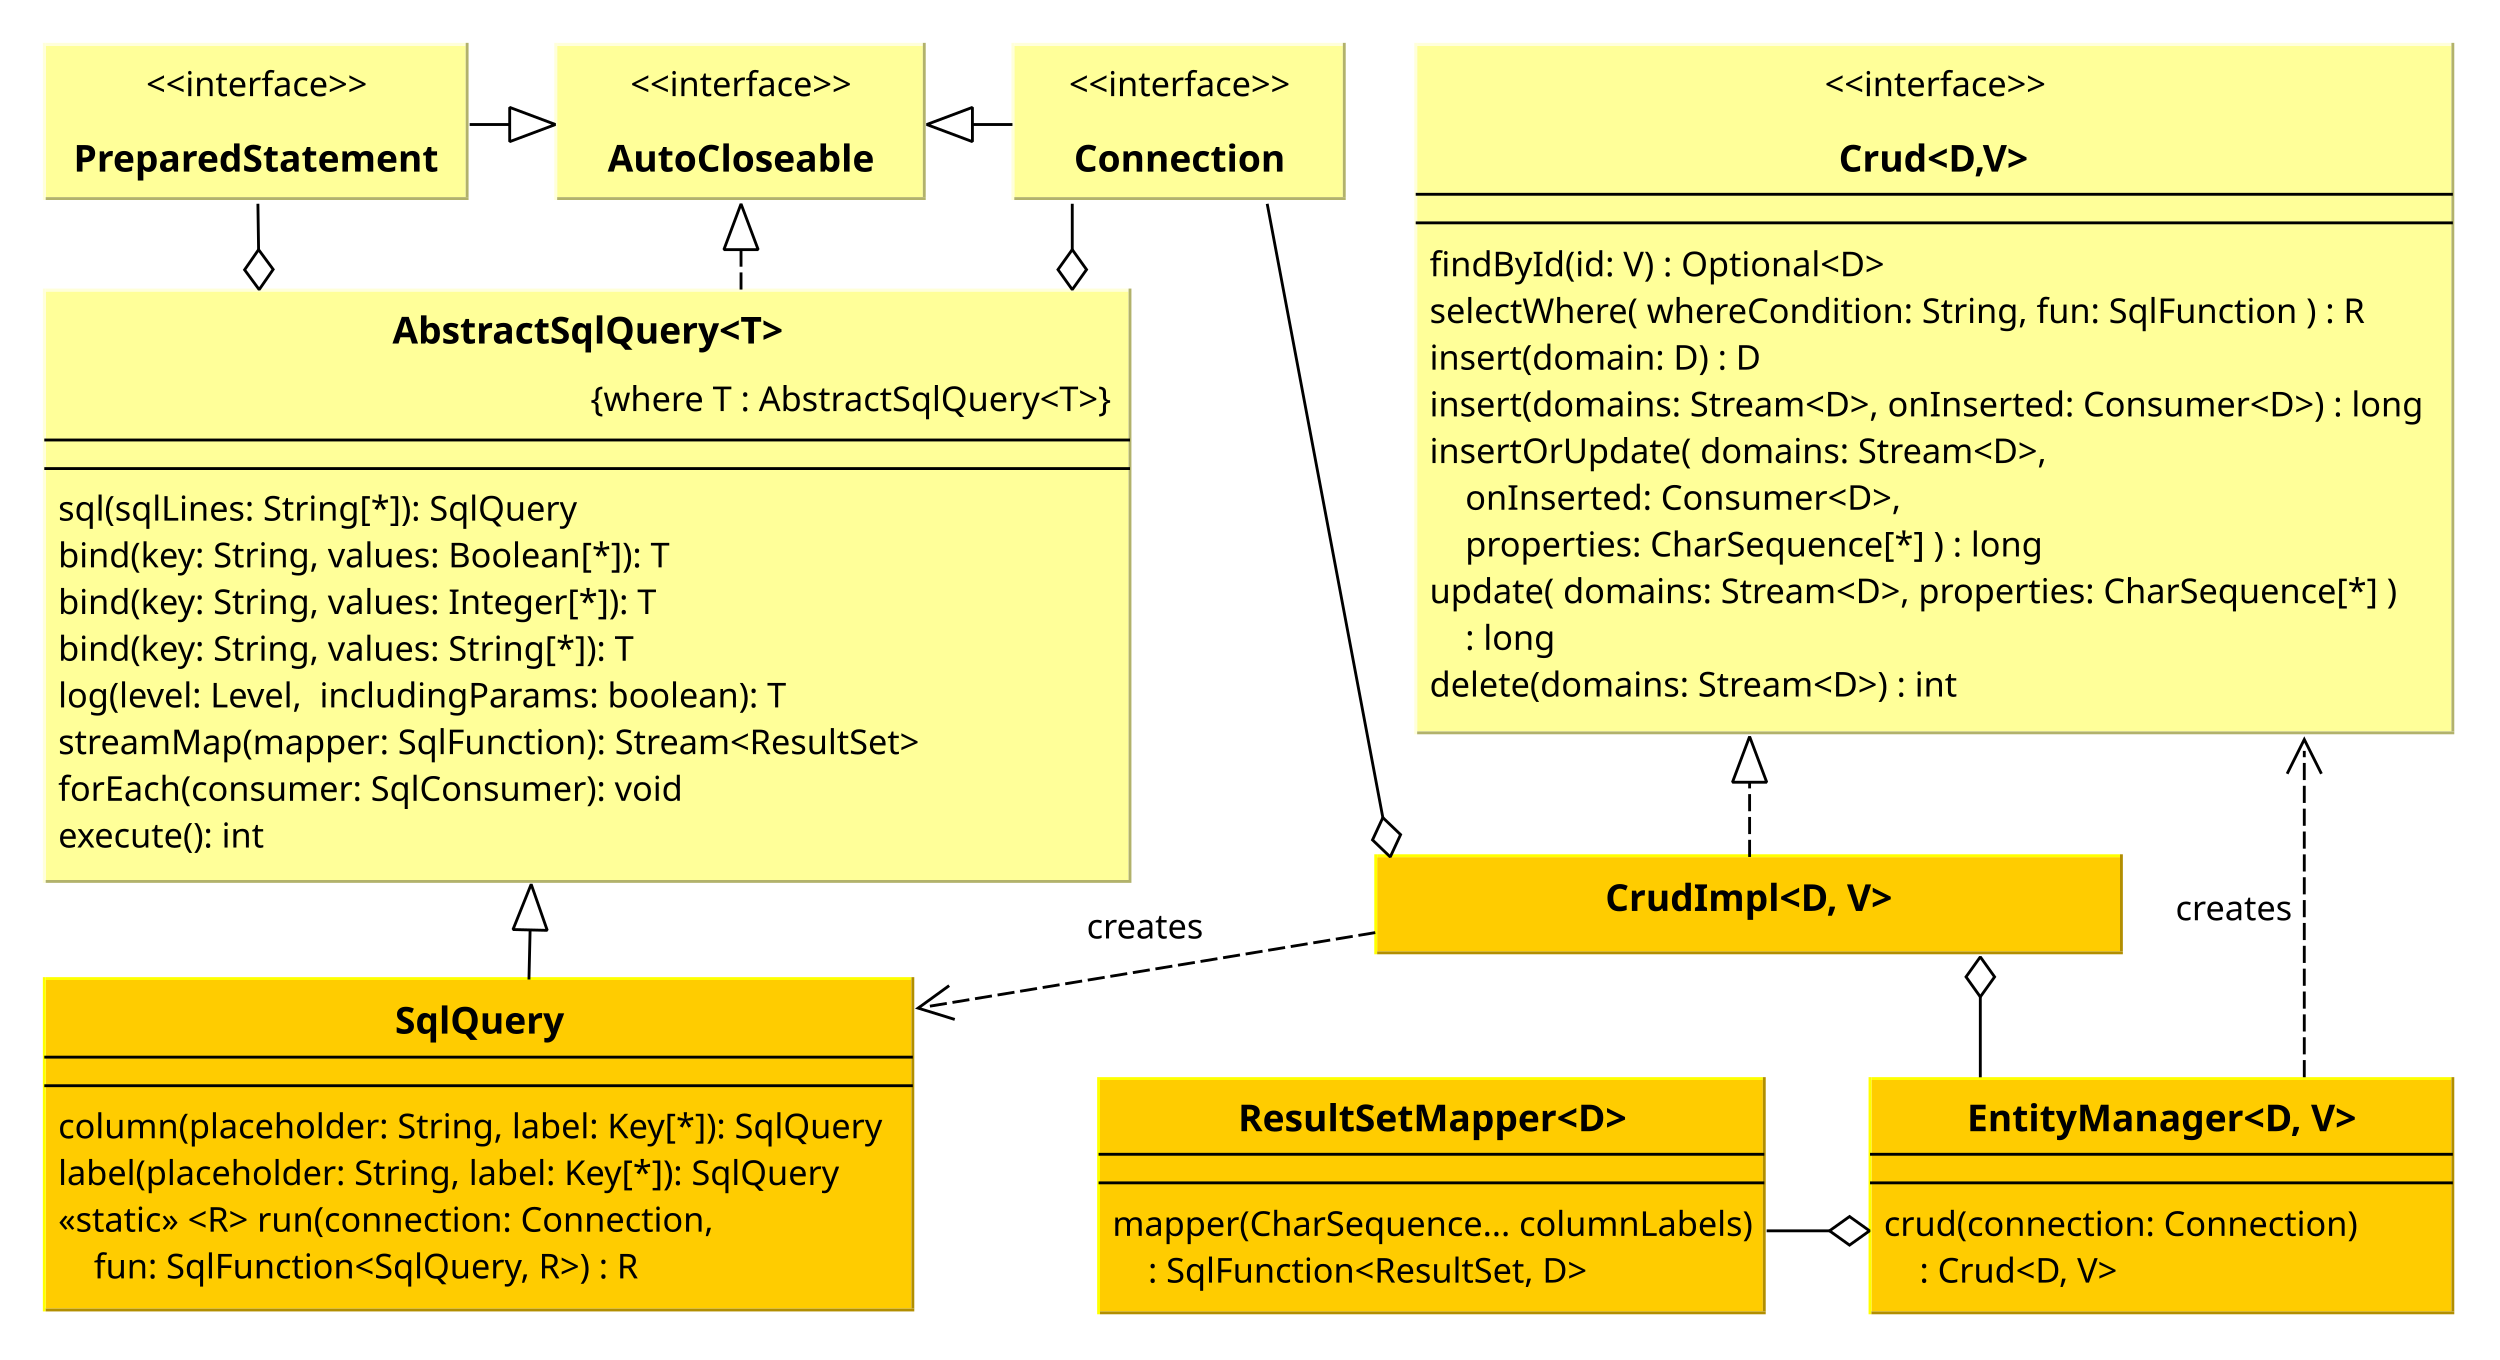
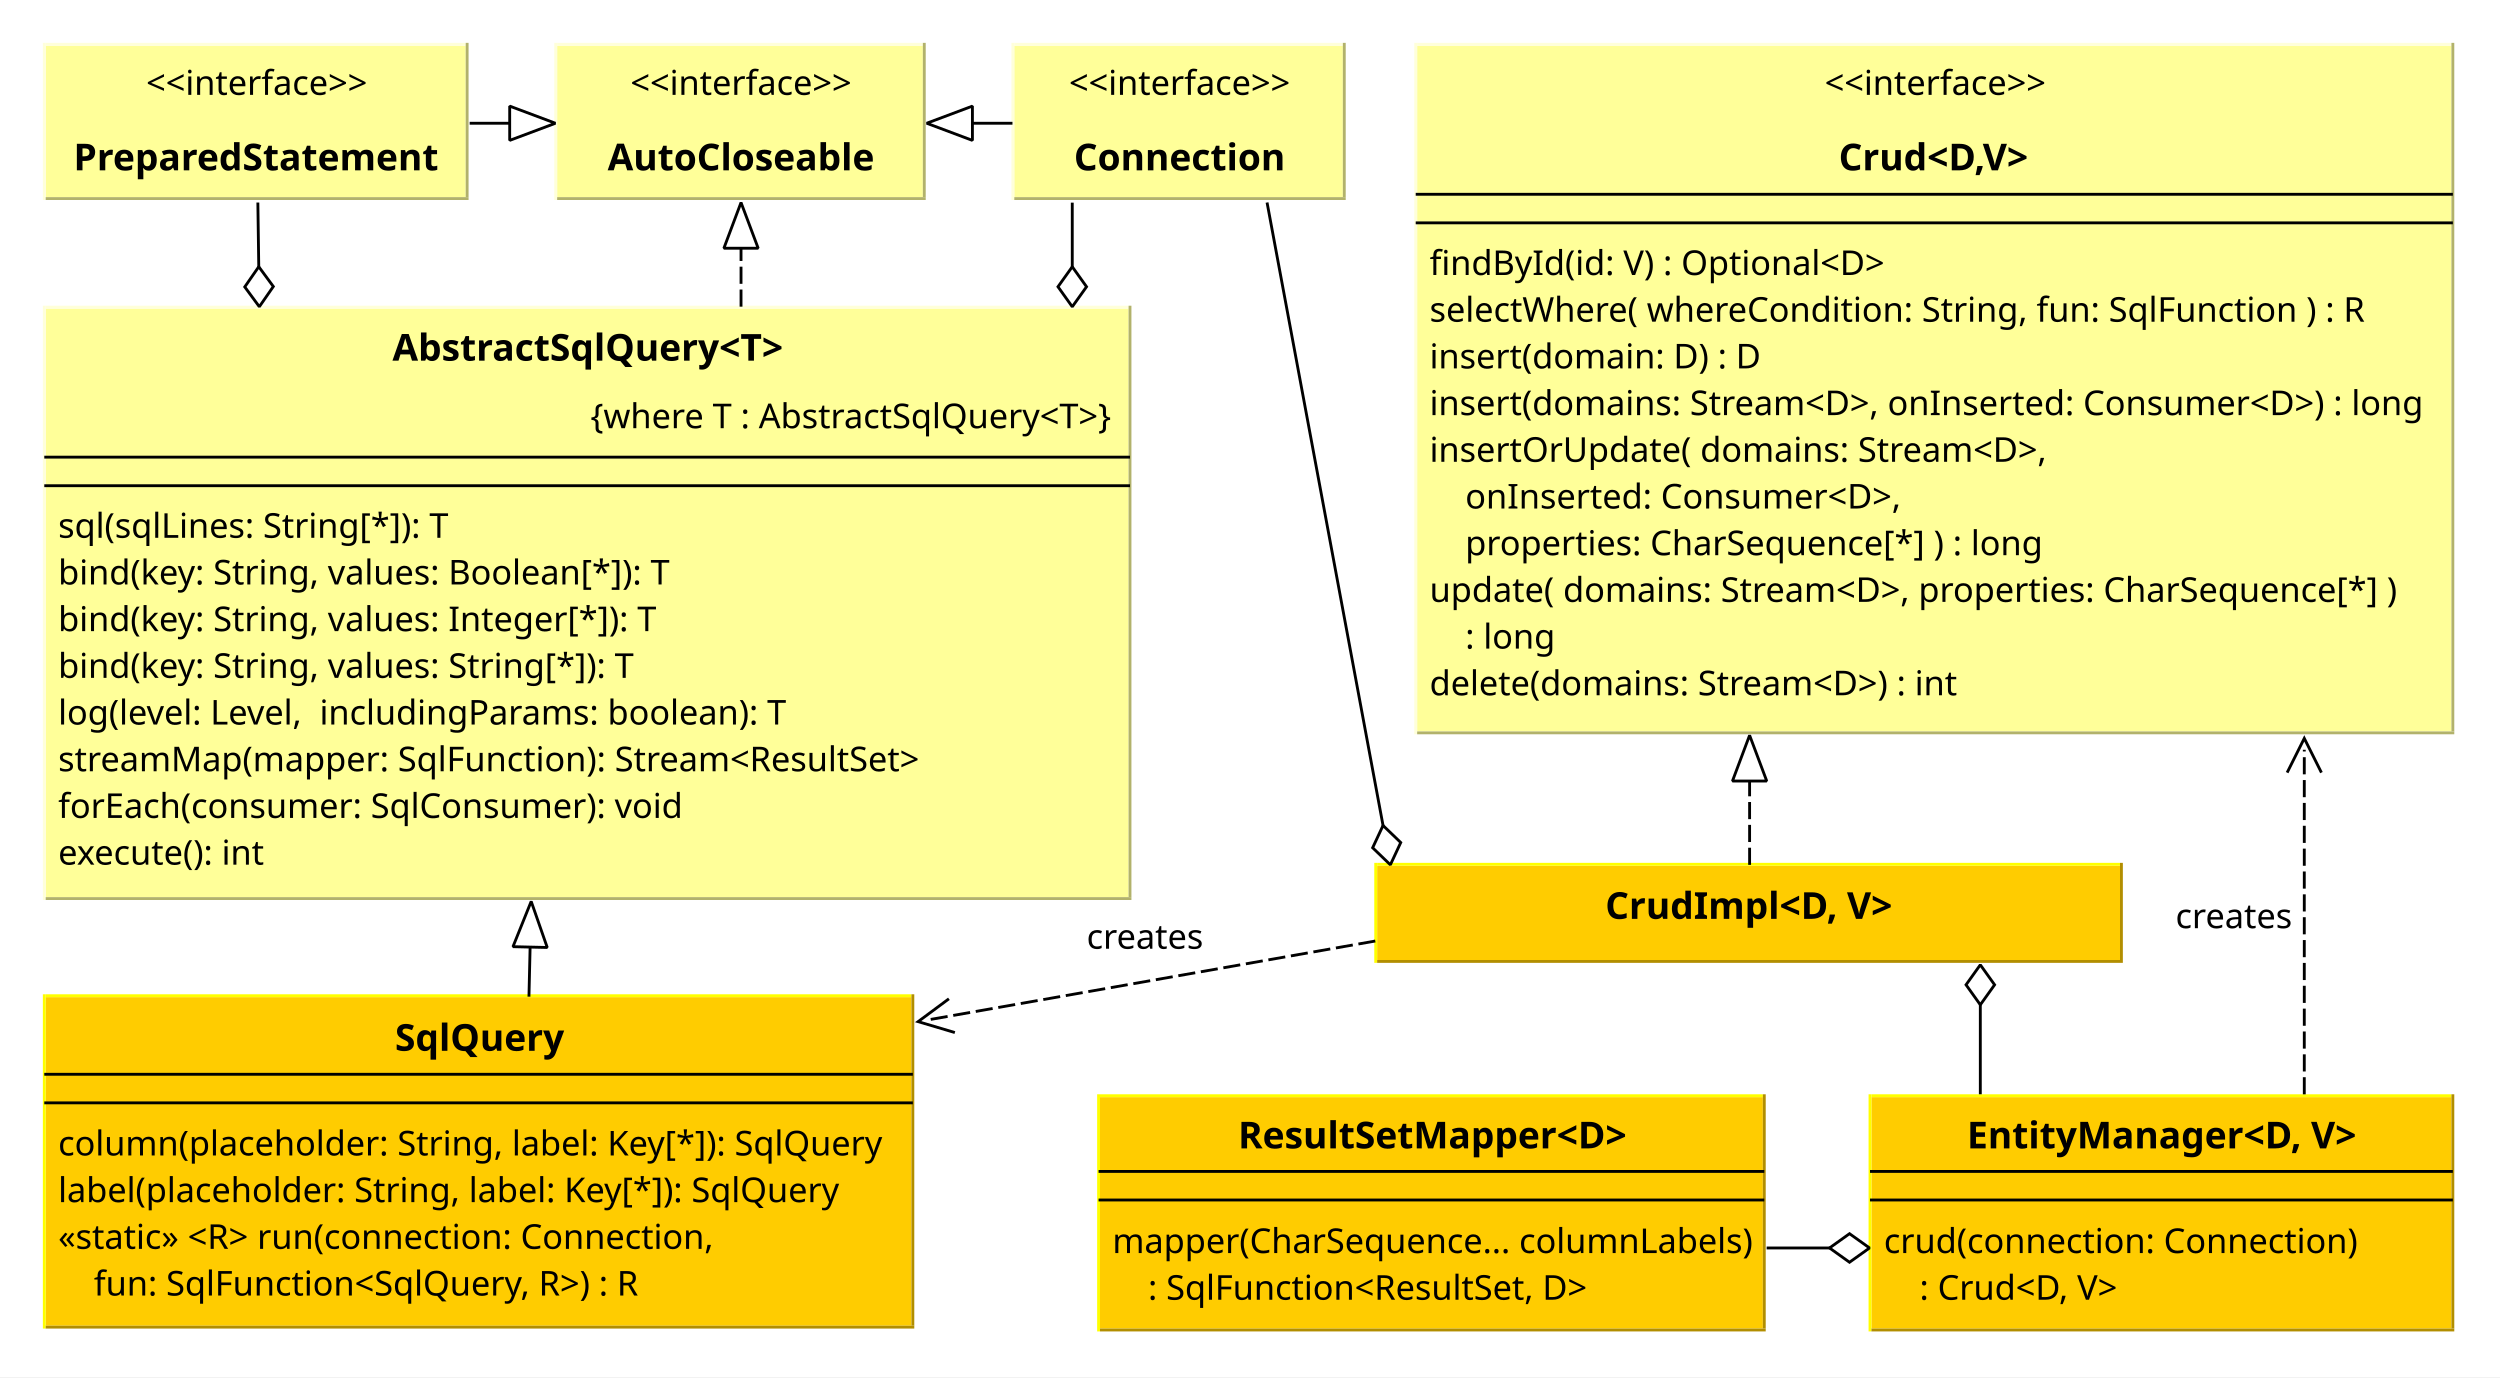
- <svg xmlns="http://www.w3.org/2000/svg" fill-opacity="1" color-rendering="auto" color-interpolation="auto" text-rendering="auto" stroke="black" stroke-linecap="square" width="875" stroke-miterlimit="10" shape-rendering="auto" stroke-opacity="1" fill="black" stroke-dasharray="none" font-weight="normal" stroke-width="1" height="476" font-family="'Dialog'" font-style="normal" stroke-linejoin="miter" font-size="12px" stroke-dashoffset="0" image-rendering="auto">
+ <svg xmlns="http://www.w3.org/2000/svg" fill-opacity="1" color-rendering="auto" color-interpolation="auto" text-rendering="auto" stroke="black" stroke-linecap="square" width="875" stroke-miterlimit="10" shape-rendering="auto" stroke-opacity="1" fill="black" stroke-dasharray="none" font-weight="normal" stroke-width="1" height="482" font-family="'Dialog'" font-style="normal" stroke-linejoin="miter" font-size="12px" stroke-dashoffset="0" image-rendering="auto">
  <defs id="genericDefs" />
  <g>
    <defs id="defs1">
      <clipPath clipPathUnits="userSpaceOnUse" id="clipPath1">
-         <path d="M0 0 L875 0 L875 476 L0 476 L0 0 Z" />
+         <path d="M0 0 L875 0 L875 482 L0 482 L0 0 Z" />
      </clipPath>
      <clipPath clipPathUnits="userSpaceOnUse" id="clipPath2">
-         <path d="M300 266 L1175 266 L1175 742 L300 742 L300 266 Z" />
+         <path d="M300 260 L1175 260 L1175 742 L300 742 L300 260 Z" />
      </clipPath>
      <clipPath clipPathUnits="userSpaceOnUse" id="clipPath3">
        <path d="M954 643 L954 726 L1159 726 L1159 643 Z" />
      </clipPath>
      <clipPath clipPathUnits="userSpaceOnUse" id="clipPath4">
        <path d="M684 643 L684 726 L918 726 L918 643 Z" />
      </clipPath>
      <clipPath clipPathUnits="userSpaceOnUse" id="clipPath5">
        <path d="M315 367 L315 575 L696 575 L696 367 Z" />
      </clipPath>
      <clipPath clipPathUnits="userSpaceOnUse" id="clipPath6">
-         <path d="M494 281 L494 336 L624 336 L624 281 Z" />
+         <path d="M494 275 L494 330 L624 330 L624 275 Z" />
      </clipPath>
      <clipPath clipPathUnits="userSpaceOnUse" id="clipPath7">
-         <path d="M795 281 L795 523 L1159 523 L1159 281 Z" />
+         <path d="M795 275 L795 517 L1159 517 L1159 275 Z" />
      </clipPath>
      <clipPath clipPathUnits="userSpaceOnUse" id="clipPath8">
-         <path d="M654 281 L654 336 L771 336 L771 281 Z" />
+         <path d="M654 275 L654 330 L771 330 L771 275 Z" />
      </clipPath>
      <clipPath clipPathUnits="userSpaceOnUse" id="clipPath9">
-         <path d="M781 565 L781 600 L1043 600 L1043 565 Z" />
+         <path d="M781 562 L781 597 L1043 597 L1043 562 Z" />
      </clipPath>
      <clipPath clipPathUnits="userSpaceOnUse" id="clipPath10">
        <path d="M315 608 L315 725 L620 725 L620 608 Z" />
      </clipPath>
      <clipPath clipPathUnits="userSpaceOnUse" id="clipPath11">
-         <path d="M315 281 L315 336 L464 336 L464 281 Z" />
+         <path d="M315 275 L315 330 L464 330 L464 275 Z" />
      </clipPath>
    </defs>
-     <g fill="white" text-rendering="geometricPrecision" shape-rendering="geometricPrecision" transform="translate(-300,-266)" stroke="white">
-       <rect x="300" width="875" height="476" y="266" clip-path="url(#clipPath2)" stroke="none" />
-     </g>
-     <g fill="rgb(255,204,0)" text-rendering="geometricPrecision" shape-rendering="geometricPrecision" transform="matrix(1,0,0,1,-300,-266)" stroke="rgb(255,204,0)">
+     <g fill="white" text-rendering="geometricPrecision" shape-rendering="geometricPrecision" transform="translate(-300,-260)" stroke="white">
+       <rect x="300" width="875" height="482" y="260" clip-path="url(#clipPath2)" stroke="none" />
+     </g>
+     <g fill="rgb(255,204,0)" text-rendering="geometricPrecision" shape-rendering="geometricPrecision" transform="matrix(1,0,0,1,-300,-260)" stroke="rgb(255,204,0)">
      <rect x="955" width="203" height="81" y="644" clip-path="url(#clipPath2)" stroke="none" />
      <rect x="954" y="643" clip-path="url(#clipPath2)" fill="yellow" width="1" height="83" stroke="none" />
      <rect x="955" y="643" clip-path="url(#clipPath2)" fill="yellow" width="203" height="1" stroke="none" />
      <rect x="955" y="725" clip-path="url(#clipPath2)" fill="rgb(178,142,0)" width="204" height="1" stroke="none" />
      <rect x="1158" y="643" clip-path="url(#clipPath2)" fill="rgb(178,142,0)" width="1" height="82" stroke="none" />
    </g>
-     <g font-size="13px" stroke-linecap="butt" transform="matrix(1,0,0,1,-300,-266)" text-rendering="geometricPrecision" font-family="sans-serif" shape-rendering="geometricPrecision" font-weight="bold" stroke-miterlimit="1.45">
+     <g font-size="13px" stroke-linecap="butt" transform="matrix(1,0,0,1,-300,-260)" text-rendering="geometricPrecision" font-family="sans-serif" shape-rendering="geometricPrecision" font-weight="bold" stroke-miterlimit="1.45">
      <text x="988.454" xml:space="preserve" y="661.927" clip-path="url(#clipPath3)" stroke="none">EntityManager&lt;D, V&gt;</text>
    </g>
-     <g text-rendering="geometricPrecision" shape-rendering="geometricPrecision" transform="matrix(1,0,0,1,-300,-266)">
+     <g text-rendering="geometricPrecision" shape-rendering="geometricPrecision" transform="matrix(1,0,0,1,-300,-260)">
      <line y2="670" fill="none" x1="955" clip-path="url(#clipPath3)" x2="1158" y1="670" />
      <line y2="680" fill="none" x1="955" clip-path="url(#clipPath3)" x2="1158" y1="680" />
      <text stroke-linecap="butt" x="959.36" y="698.564" clip-path="url(#clipPath3)" font-family="sans-serif" stroke="none" stroke-miterlimit="1.45" xml:space="preserve">crud(connection: Connection) </text>
      <text stroke-linecap="butt" x="959.36" y="714.908" clip-path="url(#clipPath3)" font-family="sans-serif" stroke="none" stroke-miterlimit="1.45" xml:space="preserve">    : Crud&lt;D, V&gt;</text>
      <rect x="685" y="644" clip-path="url(#clipPath2)" fill="rgb(255,204,0)" width="232" height="81" stroke="none" />
      <rect x="684" y="643" clip-path="url(#clipPath2)" fill="yellow" width="1" height="83" stroke="none" />
      <rect x="685" y="643" clip-path="url(#clipPath2)" fill="yellow" width="232" height="1" stroke="none" />
      <rect x="685" y="725" clip-path="url(#clipPath2)" fill="rgb(178,142,0)" width="233" height="1" stroke="none" />
      <rect x="917" y="643" clip-path="url(#clipPath2)" fill="rgb(178,142,0)" width="1" height="82" stroke="none" />
    </g>
-     <g font-size="13px" stroke-linecap="butt" transform="matrix(1,0,0,1,-300,-266)" text-rendering="geometricPrecision" font-family="sans-serif" shape-rendering="geometricPrecision" font-weight="bold" stroke-miterlimit="1.45">
+     <g font-size="13px" stroke-linecap="butt" transform="matrix(1,0,0,1,-300,-260)" text-rendering="geometricPrecision" font-family="sans-serif" shape-rendering="geometricPrecision" font-weight="bold" stroke-miterlimit="1.45">
      <text x="733.337" xml:space="preserve" y="661.927" clip-path="url(#clipPath4)" stroke="none">ResultSetMapper&lt;D&gt;</text>
    </g>
-     <g text-rendering="geometricPrecision" shape-rendering="geometricPrecision" transform="matrix(1,0,0,1,-300,-266)">
+     <g text-rendering="geometricPrecision" shape-rendering="geometricPrecision" transform="matrix(1,0,0,1,-300,-260)">
      <line y2="670" fill="none" x1="685" clip-path="url(#clipPath4)" x2="917" y1="670" />
      <line y2="680" fill="none" x1="685" clip-path="url(#clipPath4)" x2="917" y1="680" />
      <text stroke-linecap="butt" x="689.34" y="698.564" clip-path="url(#clipPath4)" font-family="sans-serif" stroke="none" stroke-miterlimit="1.45" xml:space="preserve">mapper(CharSequence... columnLabels)</text>
      <text stroke-linecap="butt" x="689.34" y="714.908" clip-path="url(#clipPath4)" font-family="sans-serif" stroke="none" stroke-miterlimit="1.45" xml:space="preserve">    : SqlFunction&lt;ResultSet, D&gt;</text>
      <rect x="316" y="368" clip-path="url(#clipPath2)" fill="rgb(255,255,153)" width="379" height="206" stroke="none" />
      <rect x="315" y="367" clip-path="url(#clipPath2)" fill="rgb(255,255,218)" width="1" height="208" stroke="none" />
      <rect x="316" y="367" clip-path="url(#clipPath2)" fill="rgb(255,255,218)" width="379" height="1" stroke="none" />
      <rect x="316" y="574" clip-path="url(#clipPath2)" fill="rgb(178,178,107)" width="380" height="1" stroke="none" />
      <rect x="695" y="367" clip-path="url(#clipPath2)" fill="rgb(178,178,107)" width="1" height="207" stroke="none" />
    </g>
-     <g font-size="13px" stroke-linecap="butt" transform="matrix(1,0,0,1,-300,-266)" text-rendering="geometricPrecision" font-family="sans-serif" shape-rendering="geometricPrecision" font-weight="bold" stroke-miterlimit="1.45">
+     <g font-size="13px" stroke-linecap="butt" transform="matrix(1,0,0,1,-300,-260)" text-rendering="geometricPrecision" font-family="sans-serif" shape-rendering="geometricPrecision" font-weight="bold" stroke-miterlimit="1.45">
      <text x="437.356" xml:space="preserve" y="386.237" clip-path="url(#clipPath5)" stroke="none">AbstractSqlQuery&lt;T&gt;</text>
      <text x="506.647" font-size="12px" y="409.874" clip-path="url(#clipPath5)" stroke="none" font-weight="normal" xml:space="preserve">{where T : AbstractSqlQuery&lt;T&gt;}</text>
    </g>
-     <g text-rendering="geometricPrecision" shape-rendering="geometricPrecision" transform="matrix(1,0,0,1,-300,-266)">
+     <g text-rendering="geometricPrecision" shape-rendering="geometricPrecision" transform="matrix(1,0,0,1,-300,-260)">
      <line y2="420" fill="none" x1="316" clip-path="url(#clipPath5)" x2="695" y1="420" />
      <line y2="430" fill="none" x1="316" clip-path="url(#clipPath5)" x2="695" y1="430" />
-       <text stroke-linecap="butt" x="320.36" y="448.218" clip-path="url(#clipPath5)" font-family="sans-serif" stroke="none" stroke-miterlimit="1.45" xml:space="preserve">sql(sqlLines: String[*]): SqlQuery</text>
+       <text stroke-linecap="butt" x="320.36" y="448.218" clip-path="url(#clipPath5)" font-family="sans-serif" stroke="none" stroke-miterlimit="1.45" xml:space="preserve">sql(sqlLines: String[*]): T</text>
      <text stroke-linecap="butt" x="320.36" y="464.562" clip-path="url(#clipPath5)" font-family="sans-serif" stroke="none" stroke-miterlimit="1.45" xml:space="preserve">bind(key: String, values: Boolean[*]): T</text>
      <text stroke-linecap="butt" x="320.36" y="480.906" clip-path="url(#clipPath5)" font-family="sans-serif" stroke="none" stroke-miterlimit="1.45" xml:space="preserve">bind(key: String, values: Integer[*]): T</text>
      <text stroke-linecap="butt" x="320.36" y="497.25" clip-path="url(#clipPath5)" font-family="sans-serif" stroke="none" stroke-miterlimit="1.45" xml:space="preserve">bind(key: String, values: String[*]): T</text>
      <text stroke-linecap="butt" x="320.36" y="513.595" clip-path="url(#clipPath5)" font-family="sans-serif" stroke="none" stroke-miterlimit="1.45" xml:space="preserve">log(level: Level,  includingParams: boolean): T</text>
      <text stroke-linecap="butt" x="320.36" y="529.939" clip-path="url(#clipPath5)" font-family="sans-serif" stroke="none" stroke-miterlimit="1.45" xml:space="preserve">streamMap(mapper: SqlFunction): Stream&lt;ResultSet&gt;</text>
      <text stroke-linecap="butt" x="320.36" y="546.283" clip-path="url(#clipPath5)" font-family="sans-serif" stroke="none" stroke-miterlimit="1.45" xml:space="preserve">forEach(consumer: SqlConsumer): void</text>
      <text stroke-linecap="butt" x="320.36" y="562.627" clip-path="url(#clipPath5)" font-family="sans-serif" stroke="none" stroke-miterlimit="1.45" xml:space="preserve">execute(): int</text>
-       <rect x="495" y="282" clip-path="url(#clipPath2)" fill="rgb(255,255,153)" width="128" height="53" stroke="none" />
-       <rect x="494" y="281" clip-path="url(#clipPath2)" fill="rgb(255,255,218)" width="1" height="55" stroke="none" />
-       <rect x="495" y="281" clip-path="url(#clipPath2)" fill="rgb(255,255,218)" width="128" height="1" stroke="none" />
-       <rect x="495" y="335" clip-path="url(#clipPath2)" fill="rgb(178,178,107)" width="129" height="1" stroke="none" />
-       <rect x="623" y="281" clip-path="url(#clipPath2)" fill="rgb(178,178,107)" width="1" height="54" stroke="none" />
-       <text stroke-linecap="butt" x="520.654" y="299.648" clip-path="url(#clipPath6)" font-family="sans-serif" stroke="none" stroke-miterlimit="1.45" xml:space="preserve">&lt;&lt;interface&gt;&gt;</text>
-     </g>
-     <g font-size="13px" stroke-linecap="butt" transform="matrix(1,0,0,1,-300,-266)" text-rendering="geometricPrecision" font-family="sans-serif" shape-rendering="geometricPrecision" font-weight="bold" stroke-miterlimit="1.45">
-       <text x="512.677" xml:space="preserve" y="326.061" clip-path="url(#clipPath6)" stroke="none">AutoCloseable</text>
-     </g>
-     <g fill="rgb(255,255,153)" text-rendering="geometricPrecision" shape-rendering="geometricPrecision" transform="matrix(1,0,0,1,-300,-266)" stroke="rgb(255,255,153)">
-       <rect x="796" width="362" height="240" y="282" clip-path="url(#clipPath2)" stroke="none" />
-       <rect x="795" y="281" clip-path="url(#clipPath2)" fill="rgb(255,255,218)" width="1" height="242" stroke="none" />
-       <rect x="796" y="281" clip-path="url(#clipPath2)" fill="rgb(255,255,218)" width="362" height="1" stroke="none" />
-       <rect x="796" y="522" clip-path="url(#clipPath2)" fill="rgb(178,178,107)" width="363" height="1" stroke="none" />
-       <rect x="1158" y="281" clip-path="url(#clipPath2)" fill="rgb(178,178,107)" width="1" height="241" stroke="none" />
-     </g>
-     <g text-rendering="geometricPrecision" stroke-miterlimit="1.45" shape-rendering="geometricPrecision" font-family="sans-serif" transform="matrix(1,0,0,1,-300,-266)" stroke-linecap="butt">
-       <text x="938.654" xml:space="preserve" y="299.648" clip-path="url(#clipPath7)" stroke="none">&lt;&lt;interface&gt;&gt;</text>
-       <text x="943.56" font-size="13px" y="326.061" clip-path="url(#clipPath7)" stroke="none" font-weight="bold" xml:space="preserve">Crud&lt;D,V&gt;</text>
-       <line stroke-linecap="square" clip-path="url(#clipPath7)" fill="none" x1="796" x2="1158" y1="334" y2="334" stroke-miterlimit="10" />
-       <line stroke-linecap="square" clip-path="url(#clipPath7)" fill="none" x1="796" x2="1158" y1="344" y2="344" stroke-miterlimit="10" />
-       <text x="800.36" xml:space="preserve" y="362.698" clip-path="url(#clipPath7)" stroke="none">findById(id: V) : Optional&lt;D&gt;</text>
-       <text x="800.36" xml:space="preserve" y="379.042" clip-path="url(#clipPath7)" stroke="none">selectWhere( whereCondition: String, fun: SqlFunction ) : R</text>
-       <text x="800.36" xml:space="preserve" y="395.386" clip-path="url(#clipPath7)" stroke="none">insert(domain: D) : D</text>
-       <text x="800.36" xml:space="preserve" y="411.731" clip-path="url(#clipPath7)" stroke="none">insert(domains: Stream&lt;D&gt;, onInserted: Consumer&lt;D&gt;) : long</text>
-       <text x="800.36" xml:space="preserve" y="428.075" clip-path="url(#clipPath7)" stroke="none">insertOrUpdate( domains: Stream&lt;D&gt;,</text>
-       <text x="800.36" xml:space="preserve" y="444.419" clip-path="url(#clipPath7)" stroke="none">    onInserted: Consumer&lt;D&gt;,</text>
-       <text x="800.36" xml:space="preserve" y="460.763" clip-path="url(#clipPath7)" stroke="none">    properties: CharSequence[*] ) : long</text>
-       <text x="800.36" xml:space="preserve" y="477.107" clip-path="url(#clipPath7)" stroke="none">update( domains: Stream&lt;D&gt;, properties: CharSequence[*] )</text>
-       <text x="800.36" xml:space="preserve" y="493.451" clip-path="url(#clipPath7)" stroke="none">    : long</text>
-       <text x="800.36" xml:space="preserve" y="509.795" clip-path="url(#clipPath7)" stroke="none">delete(domains: Stream&lt;D&gt;) : int</text>
-     </g>
-     <g fill="rgb(255,255,153)" text-rendering="geometricPrecision" shape-rendering="geometricPrecision" transform="matrix(1,0,0,1,-300,-266)" stroke="rgb(255,255,153)">
-       <rect x="655" width="115" height="53" y="282" clip-path="url(#clipPath2)" stroke="none" />
-       <rect x="654" y="281" clip-path="url(#clipPath2)" fill="rgb(255,255,218)" width="1" height="55" stroke="none" />
-       <rect x="655" y="281" clip-path="url(#clipPath2)" fill="rgb(255,255,218)" width="115" height="1" stroke="none" />
-       <rect x="655" y="335" clip-path="url(#clipPath2)" fill="rgb(178,178,107)" width="116" height="1" stroke="none" />
-       <rect x="770" y="281" clip-path="url(#clipPath2)" fill="rgb(178,178,107)" width="1" height="54" stroke="none" />
-     </g>
-     <g text-rendering="geometricPrecision" stroke-miterlimit="1.45" shape-rendering="geometricPrecision" font-family="sans-serif" transform="matrix(1,0,0,1,-300,-266)" stroke-linecap="butt">
-       <text x="674.154" xml:space="preserve" y="299.648" clip-path="url(#clipPath8)" stroke="none">&lt;&lt;interface&gt;&gt;</text>
-       <text x="675.875" font-size="13px" y="326.061" clip-path="url(#clipPath8)" stroke="none" font-weight="bold" xml:space="preserve">Connection</text>
-     </g>
-     <g fill="rgb(255,204,0)" text-rendering="geometricPrecision" shape-rendering="geometricPrecision" transform="matrix(1,0,0,1,-300,-266)" stroke="rgb(255,204,0)">
-       <rect x="782" width="260" height="33" y="566" clip-path="url(#clipPath2)" stroke="none" />
-       <rect x="781" y="565" clip-path="url(#clipPath2)" fill="yellow" width="1" height="35" stroke="none" />
-       <rect x="782" y="565" clip-path="url(#clipPath2)" fill="yellow" width="260" height="1" stroke="none" />
-       <rect x="782" y="599" clip-path="url(#clipPath2)" fill="rgb(178,142,0)" width="261" height="1" stroke="none" />
-       <rect x="1042" y="565" clip-path="url(#clipPath2)" fill="rgb(178,142,0)" width="1" height="34" stroke="none" />
-     </g>
-     <g font-size="13px" stroke-linecap="butt" transform="matrix(1,0,0,1,-300,-266)" text-rendering="geometricPrecision" font-family="sans-serif" shape-rendering="geometricPrecision" font-weight="bold" stroke-miterlimit="1.45">
-       <text x="861.861" xml:space="preserve" y="584.822" clip-path="url(#clipPath9)" stroke="none">CrudImpl&lt;D, V&gt;</text>
-     </g>
-     <g fill="rgb(255,204,0)" text-rendering="geometricPrecision" shape-rendering="geometricPrecision" transform="matrix(1,0,0,1,-300,-266)" stroke="rgb(255,204,0)">
+       <rect x="495" y="276" clip-path="url(#clipPath2)" fill="rgb(255,255,153)" width="128" height="53" stroke="none" />
+       <rect x="494" y="275" clip-path="url(#clipPath2)" fill="rgb(255,255,218)" width="1" height="55" stroke="none" />
+       <rect x="495" y="275" clip-path="url(#clipPath2)" fill="rgb(255,255,218)" width="128" height="1" stroke="none" />
+       <rect x="495" y="329" clip-path="url(#clipPath2)" fill="rgb(178,178,107)" width="129" height="1" stroke="none" />
+       <rect x="623" y="275" clip-path="url(#clipPath2)" fill="rgb(178,178,107)" width="1" height="54" stroke="none" />
+       <text stroke-linecap="butt" x="520.654" y="293.206" clip-path="url(#clipPath6)" font-family="sans-serif" stroke="none" stroke-miterlimit="1.45" xml:space="preserve">&lt;&lt;interface&gt;&gt;</text>
+     </g>
+     <g font-size="13px" stroke-linecap="butt" transform="matrix(1,0,0,1,-300,-260)" text-rendering="geometricPrecision" font-family="sans-serif" shape-rendering="geometricPrecision" font-weight="bold" stroke-miterlimit="1.45">
+       <text x="512.677" xml:space="preserve" y="319.619" clip-path="url(#clipPath6)" stroke="none">AutoCloseable</text>
+     </g>
+     <g fill="rgb(255,255,153)" text-rendering="geometricPrecision" shape-rendering="geometricPrecision" transform="matrix(1,0,0,1,-300,-260)" stroke="rgb(255,255,153)">
+       <rect x="796" width="362" height="240" y="276" clip-path="url(#clipPath2)" stroke="none" />
+       <rect x="795" y="275" clip-path="url(#clipPath2)" fill="rgb(255,255,218)" width="1" height="242" stroke="none" />
+       <rect x="796" y="275" clip-path="url(#clipPath2)" fill="rgb(255,255,218)" width="362" height="1" stroke="none" />
+       <rect x="796" y="516" clip-path="url(#clipPath2)" fill="rgb(178,178,107)" width="363" height="1" stroke="none" />
+       <rect x="1158" y="275" clip-path="url(#clipPath2)" fill="rgb(178,178,107)" width="1" height="241" stroke="none" />
+     </g>
+     <g text-rendering="geometricPrecision" stroke-miterlimit="1.45" shape-rendering="geometricPrecision" font-family="sans-serif" transform="matrix(1,0,0,1,-300,-260)" stroke-linecap="butt">
+       <text x="938.654" xml:space="preserve" y="293.206" clip-path="url(#clipPath7)" stroke="none">&lt;&lt;interface&gt;&gt;</text>
+       <text x="943.56" font-size="13px" y="319.619" clip-path="url(#clipPath7)" stroke="none" font-weight="bold" xml:space="preserve">Crud&lt;D,V&gt;</text>
+       <line stroke-linecap="square" clip-path="url(#clipPath7)" fill="none" x1="796" x2="1158" y1="328" y2="328" stroke-miterlimit="10" />
+       <line stroke-linecap="square" clip-path="url(#clipPath7)" fill="none" x1="796" x2="1158" y1="338" y2="338" stroke-miterlimit="10" />
+       <text x="800.36" xml:space="preserve" y="356.256" clip-path="url(#clipPath7)" stroke="none">findById(id: V) : Optional&lt;D&gt;</text>
+       <text x="800.36" xml:space="preserve" y="372.6" clip-path="url(#clipPath7)" stroke="none">selectWhere( whereCondition: String, fun: SqlFunction ) : R</text>
+       <text x="800.36" xml:space="preserve" y="388.945" clip-path="url(#clipPath7)" stroke="none">insert(domain: D) : D</text>
+       <text x="800.36" xml:space="preserve" y="405.289" clip-path="url(#clipPath7)" stroke="none">insert(domains: Stream&lt;D&gt;, onInserted: Consumer&lt;D&gt;) : long</text>
+       <text x="800.36" xml:space="preserve" y="421.633" clip-path="url(#clipPath7)" stroke="none">insertOrUpdate( domains: Stream&lt;D&gt;,</text>
+       <text x="800.36" xml:space="preserve" y="437.977" clip-path="url(#clipPath7)" stroke="none">    onInserted: Consumer&lt;D&gt;,</text>
+       <text x="800.36" xml:space="preserve" y="454.321" clip-path="url(#clipPath7)" stroke="none">    properties: CharSequence[*] ) : long</text>
+       <text x="800.36" xml:space="preserve" y="470.665" clip-path="url(#clipPath7)" stroke="none">update( domains: Stream&lt;D&gt;, properties: CharSequence[*] )</text>
+       <text x="800.36" xml:space="preserve" y="487.009" clip-path="url(#clipPath7)" stroke="none">    : long</text>
+       <text x="800.36" xml:space="preserve" y="503.353" clip-path="url(#clipPath7)" stroke="none">delete(domains: Stream&lt;D&gt;) : int</text>
+     </g>
+     <g fill="rgb(255,255,153)" text-rendering="geometricPrecision" shape-rendering="geometricPrecision" transform="matrix(1,0,0,1,-300,-260)" stroke="rgb(255,255,153)">
+       <rect x="655" width="115" height="53" y="276" clip-path="url(#clipPath2)" stroke="none" />
+       <rect x="654" y="275" clip-path="url(#clipPath2)" fill="rgb(255,255,218)" width="1" height="55" stroke="none" />
+       <rect x="655" y="275" clip-path="url(#clipPath2)" fill="rgb(255,255,218)" width="115" height="1" stroke="none" />
+       <rect x="655" y="329" clip-path="url(#clipPath2)" fill="rgb(178,178,107)" width="116" height="1" stroke="none" />
+       <rect x="770" y="275" clip-path="url(#clipPath2)" fill="rgb(178,178,107)" width="1" height="54" stroke="none" />
+     </g>
+     <g text-rendering="geometricPrecision" stroke-miterlimit="1.45" shape-rendering="geometricPrecision" font-family="sans-serif" transform="matrix(1,0,0,1,-300,-260)" stroke-linecap="butt">
+       <text x="674.154" xml:space="preserve" y="293.206" clip-path="url(#clipPath8)" stroke="none">&lt;&lt;interface&gt;&gt;</text>
+       <text x="675.875" font-size="13px" y="319.619" clip-path="url(#clipPath8)" stroke="none" font-weight="bold" xml:space="preserve">Connection</text>
+     </g>
+     <g fill="rgb(255,204,0)" text-rendering="geometricPrecision" shape-rendering="geometricPrecision" transform="matrix(1,0,0,1,-300,-260)" stroke="rgb(255,204,0)">
+       <rect x="782" width="260" height="33" y="563" clip-path="url(#clipPath2)" stroke="none" />
+       <rect x="781" y="562" clip-path="url(#clipPath2)" fill="yellow" width="1" height="35" stroke="none" />
+       <rect x="782" y="562" clip-path="url(#clipPath2)" fill="yellow" width="260" height="1" stroke="none" />
+       <rect x="782" y="596" clip-path="url(#clipPath2)" fill="rgb(178,142,0)" width="261" height="1" stroke="none" />
+       <rect x="1042" y="562" clip-path="url(#clipPath2)" fill="rgb(178,142,0)" width="1" height="34" stroke="none" />
+     </g>
+     <g font-size="13px" stroke-linecap="butt" transform="matrix(1,0,0,1,-300,-260)" text-rendering="geometricPrecision" font-family="sans-serif" shape-rendering="geometricPrecision" font-weight="bold" stroke-miterlimit="1.45">
+       <text x="861.861" xml:space="preserve" y="581.601" clip-path="url(#clipPath9)" stroke="none">CrudImpl&lt;D, V&gt;</text>
+     </g>
+     <g fill="rgb(255,204,0)" text-rendering="geometricPrecision" shape-rendering="geometricPrecision" transform="matrix(1,0,0,1,-300,-260)" stroke="rgb(255,204,0)">
      <rect x="316" width="303" height="115" y="609" clip-path="url(#clipPath2)" stroke="none" />
      <rect x="315" y="608" clip-path="url(#clipPath2)" fill="yellow" width="1" height="117" stroke="none" />
      <rect x="316" y="608" clip-path="url(#clipPath2)" fill="yellow" width="303" height="1" stroke="none" />
      <rect x="316" y="724" clip-path="url(#clipPath2)" fill="rgb(178,142,0)" width="304" height="1" stroke="none" />
      <rect x="619" y="608" clip-path="url(#clipPath2)" fill="rgb(178,142,0)" width="1" height="116" stroke="none" />
    </g>
-     <g font-size="13px" stroke-linecap="butt" transform="matrix(1,0,0,1,-300,-266)" text-rendering="geometricPrecision" font-family="sans-serif" shape-rendering="geometricPrecision" font-weight="bold" stroke-miterlimit="1.45">
+     <g font-size="13px" stroke-linecap="butt" transform="matrix(1,0,0,1,-300,-260)" text-rendering="geometricPrecision" font-family="sans-serif" shape-rendering="geometricPrecision" font-weight="bold" stroke-miterlimit="1.45">
      <text x="438.246" xml:space="preserve" y="627.767" clip-path="url(#clipPath10)" stroke="none">SqlQuery</text>
    </g>
-     <g text-rendering="geometricPrecision" shape-rendering="geometricPrecision" transform="matrix(1,0,0,1,-300,-266)">
+     <g text-rendering="geometricPrecision" shape-rendering="geometricPrecision" transform="matrix(1,0,0,1,-300,-260)">
      <line y2="636" fill="none" x1="316" clip-path="url(#clipPath10)" x2="619" y1="636" />
      <line y2="646" fill="none" x1="316" clip-path="url(#clipPath10)" x2="619" y1="646" />
      <text stroke-linecap="butt" x="320.36" y="664.404" clip-path="url(#clipPath10)" font-family="sans-serif" stroke="none" stroke-miterlimit="1.45" xml:space="preserve">column(placeholder: String, label: Key[*]): SqlQuery</text>
      <text stroke-linecap="butt" x="320.36" y="680.748" clip-path="url(#clipPath10)" font-family="sans-serif" stroke="none" stroke-miterlimit="1.45" xml:space="preserve">label(placeholder: String, label: Key[*]): SqlQuery</text>
      <text stroke-linecap="butt" x="320.36" y="697.092" clip-path="url(#clipPath10)" font-family="sans-serif" stroke="none" stroke-miterlimit="1.45" xml:space="preserve">«static» &lt;R&gt; run(connection: Connection,</text>
      <text stroke-linecap="butt" x="320.36" y="713.437" clip-path="url(#clipPath10)" font-family="sans-serif" stroke="none" stroke-miterlimit="1.45" xml:space="preserve">    fun: SqlFunction&lt;SqlQuery, R&gt;) : R</text>
-       <rect x="316" y="282" clip-path="url(#clipPath2)" fill="rgb(255,255,153)" width="147" height="53" stroke="none" />
-       <rect x="315" y="281" clip-path="url(#clipPath2)" fill="rgb(255,255,218)" width="1" height="55" stroke="none" />
-       <rect x="316" y="281" clip-path="url(#clipPath2)" fill="rgb(255,255,218)" width="147" height="1" stroke="none" />
-       <rect x="316" y="335" clip-path="url(#clipPath2)" fill="rgb(178,178,107)" width="148" height="1" stroke="none" />
-       <rect x="463" y="281" clip-path="url(#clipPath2)" fill="rgb(178,178,107)" width="1" height="54" stroke="none" />
-       <text stroke-linecap="butt" x="351.154" y="299.648" clip-path="url(#clipPath11)" font-family="sans-serif" stroke="none" stroke-miterlimit="1.45" xml:space="preserve">&lt;&lt;interface&gt;&gt;</text>
-     </g>
-     <g font-size="13px" stroke-linecap="butt" transform="matrix(1,0,0,1,-300,-266)" text-rendering="geometricPrecision" font-family="sans-serif" shape-rendering="geometricPrecision" font-weight="bold" stroke-miterlimit="1.45">
-       <text x="325.731" xml:space="preserve" y="326.061" clip-path="url(#clipPath11)" stroke="none">PreparedStatement</text>
+       <rect x="316" y="276" clip-path="url(#clipPath2)" fill="rgb(255,255,153)" width="147" height="53" stroke="none" />
+       <rect x="315" y="275" clip-path="url(#clipPath2)" fill="rgb(255,255,218)" width="1" height="55" stroke="none" />
+       <rect x="316" y="275" clip-path="url(#clipPath2)" fill="rgb(255,255,218)" width="147" height="1" stroke="none" />
+       <rect x="316" y="329" clip-path="url(#clipPath2)" fill="rgb(178,178,107)" width="148" height="1" stroke="none" />
+       <rect x="463" y="275" clip-path="url(#clipPath2)" fill="rgb(178,178,107)" width="1" height="54" stroke="none" />
+       <text stroke-linecap="butt" x="351.154" y="293.206" clip-path="url(#clipPath11)" font-family="sans-serif" stroke="none" stroke-miterlimit="1.45" xml:space="preserve">&lt;&lt;interface&gt;&gt;</text>
+     </g>
+     <g font-size="13px" stroke-linecap="butt" transform="matrix(1,0,0,1,-300,-260)" text-rendering="geometricPrecision" font-family="sans-serif" shape-rendering="geometricPrecision" font-weight="bold" stroke-miterlimit="1.45">
+       <text x="325.731" xml:space="preserve" y="319.619" clip-path="url(#clipPath11)" stroke="none">PreparedStatement</text>
      <path fill="none" d="M947.332 696.79 L918.325 696.79" clip-path="url(#clipPath2)" />
    </g>
-     <g stroke-linecap="butt" transform="matrix(1,0,0,1,-300,-266)" fill="white" text-rendering="geometricPrecision" shape-rendering="geometricPrecision" stroke="white" stroke-miterlimit="1.45">
+     <g stroke-linecap="butt" transform="matrix(1,0,0,1,-300,-260)" fill="white" text-rendering="geometricPrecision" shape-rendering="geometricPrecision" stroke="white" stroke-miterlimit="1.45">
      <path d="M954.332 696.79 L947.332 701.79 L940.332 696.79 L947.332 691.79 Z" stroke="none" clip-path="url(#clipPath2)" />
      <path fill="none" d="M954.332 696.79 L947.332 701.79 L940.332 696.79 L947.332 691.79 Z" clip-path="url(#clipPath2)" stroke="black" />
-       <path fill="none" stroke-dasharray="6,2" d="M559.36 367.346 L559.36 352.363" clip-path="url(#clipPath2)" stroke="black" />
-       <path stroke-dasharray="6,2" d="M559.36 337.363 L553.36 353.363 L565.36 353.363 Z" clip-path="url(#clipPath2)" stroke="none" />
-       <path fill="none" d="M559.36 337.363 L553.36 353.363 L565.36 353.363 Z" clip-path="url(#clipPath2)" stroke="black" />
-       <path fill="none" stroke-dasharray="6,2" d="M1106.5 643.029 L1106.5 528.817" clip-path="url(#clipPath2)" stroke="black" />
-       <path fill="black" stroke-dasharray="6,2" d="M1106.5 524.817 L1100.5 536.817 L1106.5 524.817 L1112.5 536.817 Z" clip-path="url(#clipPath2)" stroke="none" />
-     </g>
-     <g text-rendering="geometricPrecision" shape-rendering="geometricPrecision" transform="matrix(1,0,0,1,-300,-266)">
-       <path fill="none" d="M1106.5 524.817 L1100.5 536.817 L1106.5 524.817 L1112.5 536.817 Z" clip-path="url(#clipPath2)" />
-       <text stroke-linecap="butt" x="1061.436" y="588.081" clip-path="url(#clipPath2)" font-family="sans-serif" stroke="none" stroke-miterlimit="1.45" xml:space="preserve">creates</text>
-       <path fill="none" stroke-miterlimit="1.45" d="M675.292 360.361 L675.292 337.32" clip-path="url(#clipPath2)" stroke-linecap="butt" />
-     </g>
-     <g stroke-linecap="butt" transform="matrix(1,0,0,1,-300,-266)" fill="white" text-rendering="geometricPrecision" shape-rendering="geometricPrecision" stroke="white" stroke-miterlimit="1.45">
-       <path d="M675.292 367.361 L670.292 360.361 L675.292 353.361 L680.292 360.361 Z" stroke="none" clip-path="url(#clipPath2)" />
-       <path fill="none" d="M675.292 367.361 L670.292 360.361 L675.292 353.361 L680.292 360.361 Z" clip-path="url(#clipPath2)" stroke="black" />
-       <path fill="none" d="M654.361 309.58 L639.348 309.58" clip-path="url(#clipPath2)" stroke="black" />
-       <path d="M624.348 309.58 L640.348 315.58 L640.348 303.58 Z" clip-path="url(#clipPath2)" stroke="none" />
-       <path fill="none" d="M624.348 309.58 L640.348 315.58 L640.348 303.58 Z" clip-path="url(#clipPath2)" stroke="black" />
-       <path fill="none" d="M993.11 607.908 L993.11 643.057" clip-path="url(#clipPath2)" stroke="black" />
-       <path d="M993.11 600.908 L998.11 607.908 L993.11 614.908 L988.11 607.908 Z" clip-path="url(#clipPath2)" stroke="none" />
-       <path fill="none" d="M993.11 600.908 L998.11 607.908 L993.11 614.908 L988.11 607.908 Z" clip-path="url(#clipPath2)" stroke="black" />
-       <path fill="none" d="M785.293 559.05 L743.521 337.339" clip-path="url(#clipPath2)" stroke="black" />
-       <path d="M786.589 565.929 L780.379 559.976 L783.996 552.171 L790.206 558.124 Z" clip-path="url(#clipPath2)" stroke="none" />
-       <path fill="none" d="M786.589 565.929 L780.379 559.976 L783.996 552.171 L790.206 558.124 Z" clip-path="url(#clipPath2)" stroke="black" />
-       <path fill="none" stroke-dasharray="6,2" d="M912.36 565.937 L912.36 538.788" clip-path="url(#clipPath2)" stroke="black" />
-       <path stroke-dasharray="6,2" d="M912.36 523.788 L906.36 539.788 L918.36 539.788 Z" clip-path="url(#clipPath2)" stroke="none" />
-       <path fill="none" d="M912.36 523.788 L906.36 539.788 L918.36 539.788 Z" clip-path="url(#clipPath2)" stroke="black" />
-       <path fill="none" stroke-dasharray="6,2" d="M781.352 592.41 L625.291 618.189" clip-path="url(#clipPath2)" stroke="black" />
-       <path fill="black" stroke-dasharray="6,2" d="M621.345 618.841 L634.162 622.805 L621.345 618.841 L632.207 610.966 Z" clip-path="url(#clipPath2)" stroke="none" />
-     </g>
-     <g text-rendering="geometricPrecision" shape-rendering="geometricPrecision" transform="matrix(1,0,0,1,-300,-266)">
-       <path fill="none" d="M621.345 618.841 L634.162 622.805 L621.345 618.841 L632.207 610.966 Z" clip-path="url(#clipPath2)" />
-       <text stroke-linecap="butt" x="680.328" y="594.468" clip-path="url(#clipPath2)" font-family="sans-serif" stroke="none" stroke-miterlimit="1.45" xml:space="preserve">creates</text>
+       <path fill="none" stroke-dasharray="6,2" d="M559.36 367.335 L559.36 345.879" clip-path="url(#clipPath2)" stroke="black" />
+       <path stroke-dasharray="6,2" d="M559.36 330.879 L553.36 346.879 L565.36 346.879 Z" clip-path="url(#clipPath2)" stroke="none" />
+       <path fill="none" d="M559.36 330.879 L553.36 346.879 L565.36 346.879 Z" clip-path="url(#clipPath2)" stroke="black" />
+       <path fill="none" stroke-dasharray="6,2" d="M1106.5 643.019 L1106.5 522.419" clip-path="url(#clipPath2)" stroke="black" />
+       <path fill="black" stroke-dasharray="6,2" d="M1106.5 518.419 L1100.5 530.419 L1106.5 518.419 L1112.5 530.419 Z" clip-path="url(#clipPath2)" stroke="none" />
+     </g>
+     <g text-rendering="geometricPrecision" shape-rendering="geometricPrecision" transform="matrix(1,0,0,1,-300,-260)">
+       <path fill="none" d="M1106.5 518.419 L1100.5 530.419 L1106.5 518.419 L1112.5 530.419 Z" clip-path="url(#clipPath2)" />
+       <text stroke-linecap="butt" x="1061.436" y="584.86" clip-path="url(#clipPath2)" font-family="sans-serif" stroke="none" stroke-miterlimit="1.45" xml:space="preserve">creates</text>
+       <path fill="none" stroke-miterlimit="1.45" d="M675.292 360.364 L675.292 330.926" clip-path="url(#clipPath2)" stroke-linecap="butt" />
+     </g>
+     <g stroke-linecap="butt" transform="matrix(1,0,0,1,-300,-260)" fill="white" text-rendering="geometricPrecision" shape-rendering="geometricPrecision" stroke="white" stroke-miterlimit="1.45">
+       <path d="M675.292 367.364 L670.292 360.364 L675.292 353.364 L680.292 360.364 Z" stroke="none" clip-path="url(#clipPath2)" />
+       <path fill="none" d="M675.292 367.364 L670.292 360.364 L675.292 353.364 L680.292 360.364 Z" clip-path="url(#clipPath2)" stroke="black" />
+       <path fill="none" d="M654.361 303.138 L639.348 303.138" clip-path="url(#clipPath2)" stroke="black" />
+       <path d="M624.348 303.138 L640.348 309.138 L640.348 297.138 Z" clip-path="url(#clipPath2)" stroke="none" />
+       <path fill="none" d="M624.348 303.138 L640.348 309.138 L640.348 297.138 Z" clip-path="url(#clipPath2)" stroke="black" />
+       <path fill="none" d="M993.11 604.681 L993.11 642.994" clip-path="url(#clipPath2)" stroke="black" />
+       <path d="M993.11 597.681 L998.11 604.681 L993.11 611.681 L988.11 604.681 Z" clip-path="url(#clipPath2)" stroke="none" />
+       <path fill="none" d="M993.11 597.681 L998.11 604.681 L993.11 611.681 L988.11 604.681 Z" clip-path="url(#clipPath2)" stroke="black" />
+       <path fill="none" d="M785.345 555.804 L743.466 330.878" clip-path="url(#clipPath2)" stroke="black" />
+       <path d="M786.626 562.686 L780.429 556.719 L784.063 548.923 L790.26 554.889 Z" clip-path="url(#clipPath2)" stroke="none" />
+       <path fill="none" d="M786.626 562.686 L780.429 556.719 L784.063 548.923 L790.26 554.889 Z" clip-path="url(#clipPath2)" stroke="black" />
+       <path fill="none" stroke-dasharray="6,2" d="M912.36 562.705 L912.36 532.354" clip-path="url(#clipPath2)" stroke="black" />
+       <path stroke-dasharray="6,2" d="M912.36 517.354 L906.36 533.354 L918.36 533.354 Z" clip-path="url(#clipPath2)" stroke="none" />
+       <path fill="none" d="M912.36 517.354 L906.36 533.354 L918.36 533.354 Z" clip-path="url(#clipPath2)" stroke="black" />
+       <path fill="none" stroke-dasharray="6,2" d="M781.352 589.358 L625.282 616.876" clip-path="url(#clipPath2)" stroke="black" />
+       <path fill="black" stroke-dasharray="6,2" d="M621.343 617.571 L634.203 621.396 L621.343 617.571 L632.119 609.578 Z" clip-path="url(#clipPath2)" stroke="none" />
+     </g>
+     <g text-rendering="geometricPrecision" shape-rendering="geometricPrecision" transform="matrix(1,0,0,1,-300,-260)">
+       <path fill="none" d="M621.343 617.571 L634.203 621.396 L621.343 617.571 L632.119 609.578 Z" clip-path="url(#clipPath2)" />
+       <text stroke-linecap="butt" x="680.328" y="592.062" clip-path="url(#clipPath2)" font-family="sans-serif" stroke="none" stroke-miterlimit="1.45" xml:space="preserve">creates</text>
      <path fill="none" stroke-miterlimit="1.45" d="M485.133 608.838 L485.563 590.479" clip-path="url(#clipPath2)" stroke-linecap="butt" />
    </g>
-     <g stroke-linecap="butt" transform="matrix(1,0,0,1,-300,-266)" fill="white" text-rendering="geometricPrecision" shape-rendering="geometricPrecision" stroke="white" stroke-miterlimit="1.45">
+     <g stroke-linecap="butt" transform="matrix(1,0,0,1,-300,-260)" fill="white" text-rendering="geometricPrecision" shape-rendering="geometricPrecision" stroke="white" stroke-miterlimit="1.45">
      <path d="M485.915 575.484 L479.542 591.338 L491.538 591.62 Z" stroke="none" clip-path="url(#clipPath2)" />
      <path fill="none" d="M485.915 575.484 L479.542 591.338 L491.538 591.62 Z" clip-path="url(#clipPath2)" stroke="black" />
-       <path fill="none" d="M390.608 360.366 L390.268 337.316" clip-path="url(#clipPath2)" stroke="black" />
-       <path d="M390.711 367.365 L385.608 360.44 L390.505 353.367 L395.607 360.293 Z" clip-path="url(#clipPath2)" stroke="none" />
-       <path fill="none" d="M390.711 367.365 L385.608 360.44 L390.505 353.367 L395.607 360.293 Z" clip-path="url(#clipPath2)" stroke="black" />
-       <path fill="none" d="M464.389 309.58 L479.392 309.58" clip-path="url(#clipPath2)" stroke="black" />
-       <path d="M494.392 309.58 L478.392 303.58 L478.392 315.58 Z" clip-path="url(#clipPath2)" stroke="none" />
-       <path fill="none" d="M494.392 309.58 L478.392 303.58 L478.392 315.58 Z" clip-path="url(#clipPath2)" stroke="black" />
+       <path fill="none" d="M390.664 360.35 L390.25 330.885" clip-path="url(#clipPath2)" stroke="black" />
+       <path d="M390.763 367.349 L385.665 360.42 L390.566 353.351 L395.664 360.28 Z" clip-path="url(#clipPath2)" stroke="none" />
+       <path fill="none" d="M390.763 367.349 L385.665 360.42 L390.566 353.351 L395.664 360.28 Z" clip-path="url(#clipPath2)" stroke="black" />
+       <path fill="none" d="M464.389 303.138 L479.392 303.138" clip-path="url(#clipPath2)" stroke="black" />
+       <path d="M494.392 303.138 L478.392 297.138 L478.392 309.138 Z" clip-path="url(#clipPath2)" stroke="none" />
+       <path fill="none" d="M494.392 303.138 L478.392 297.138 L478.392 309.138 Z" clip-path="url(#clipPath2)" stroke="black" />
    </g>
  </g>
</svg>
